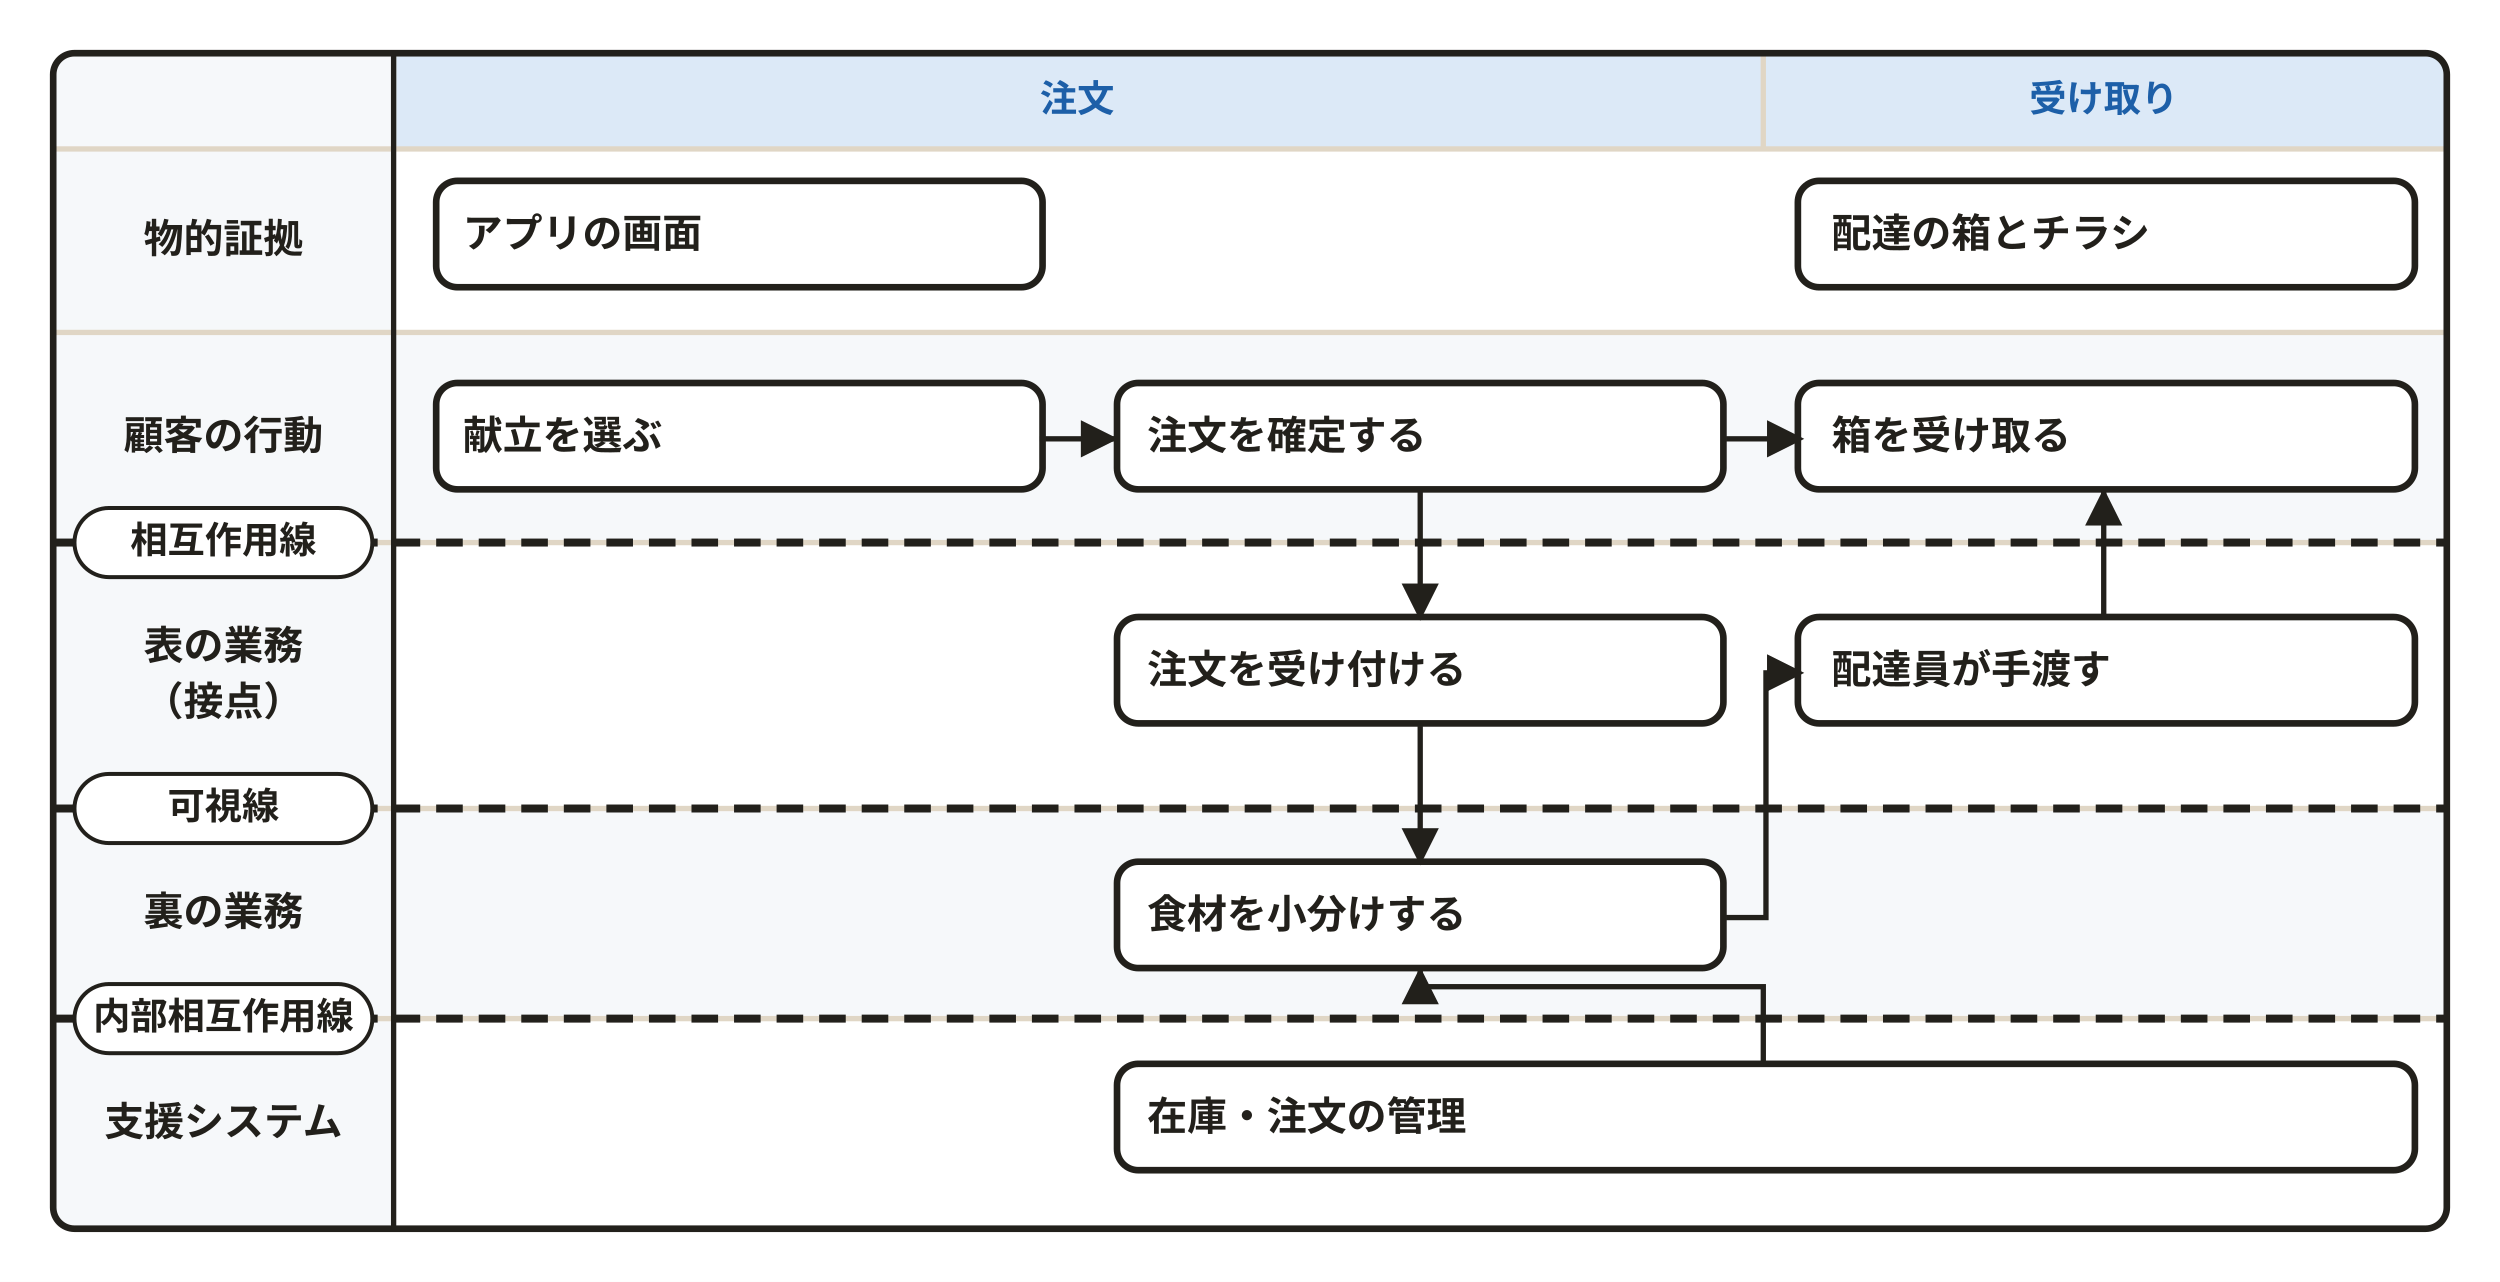
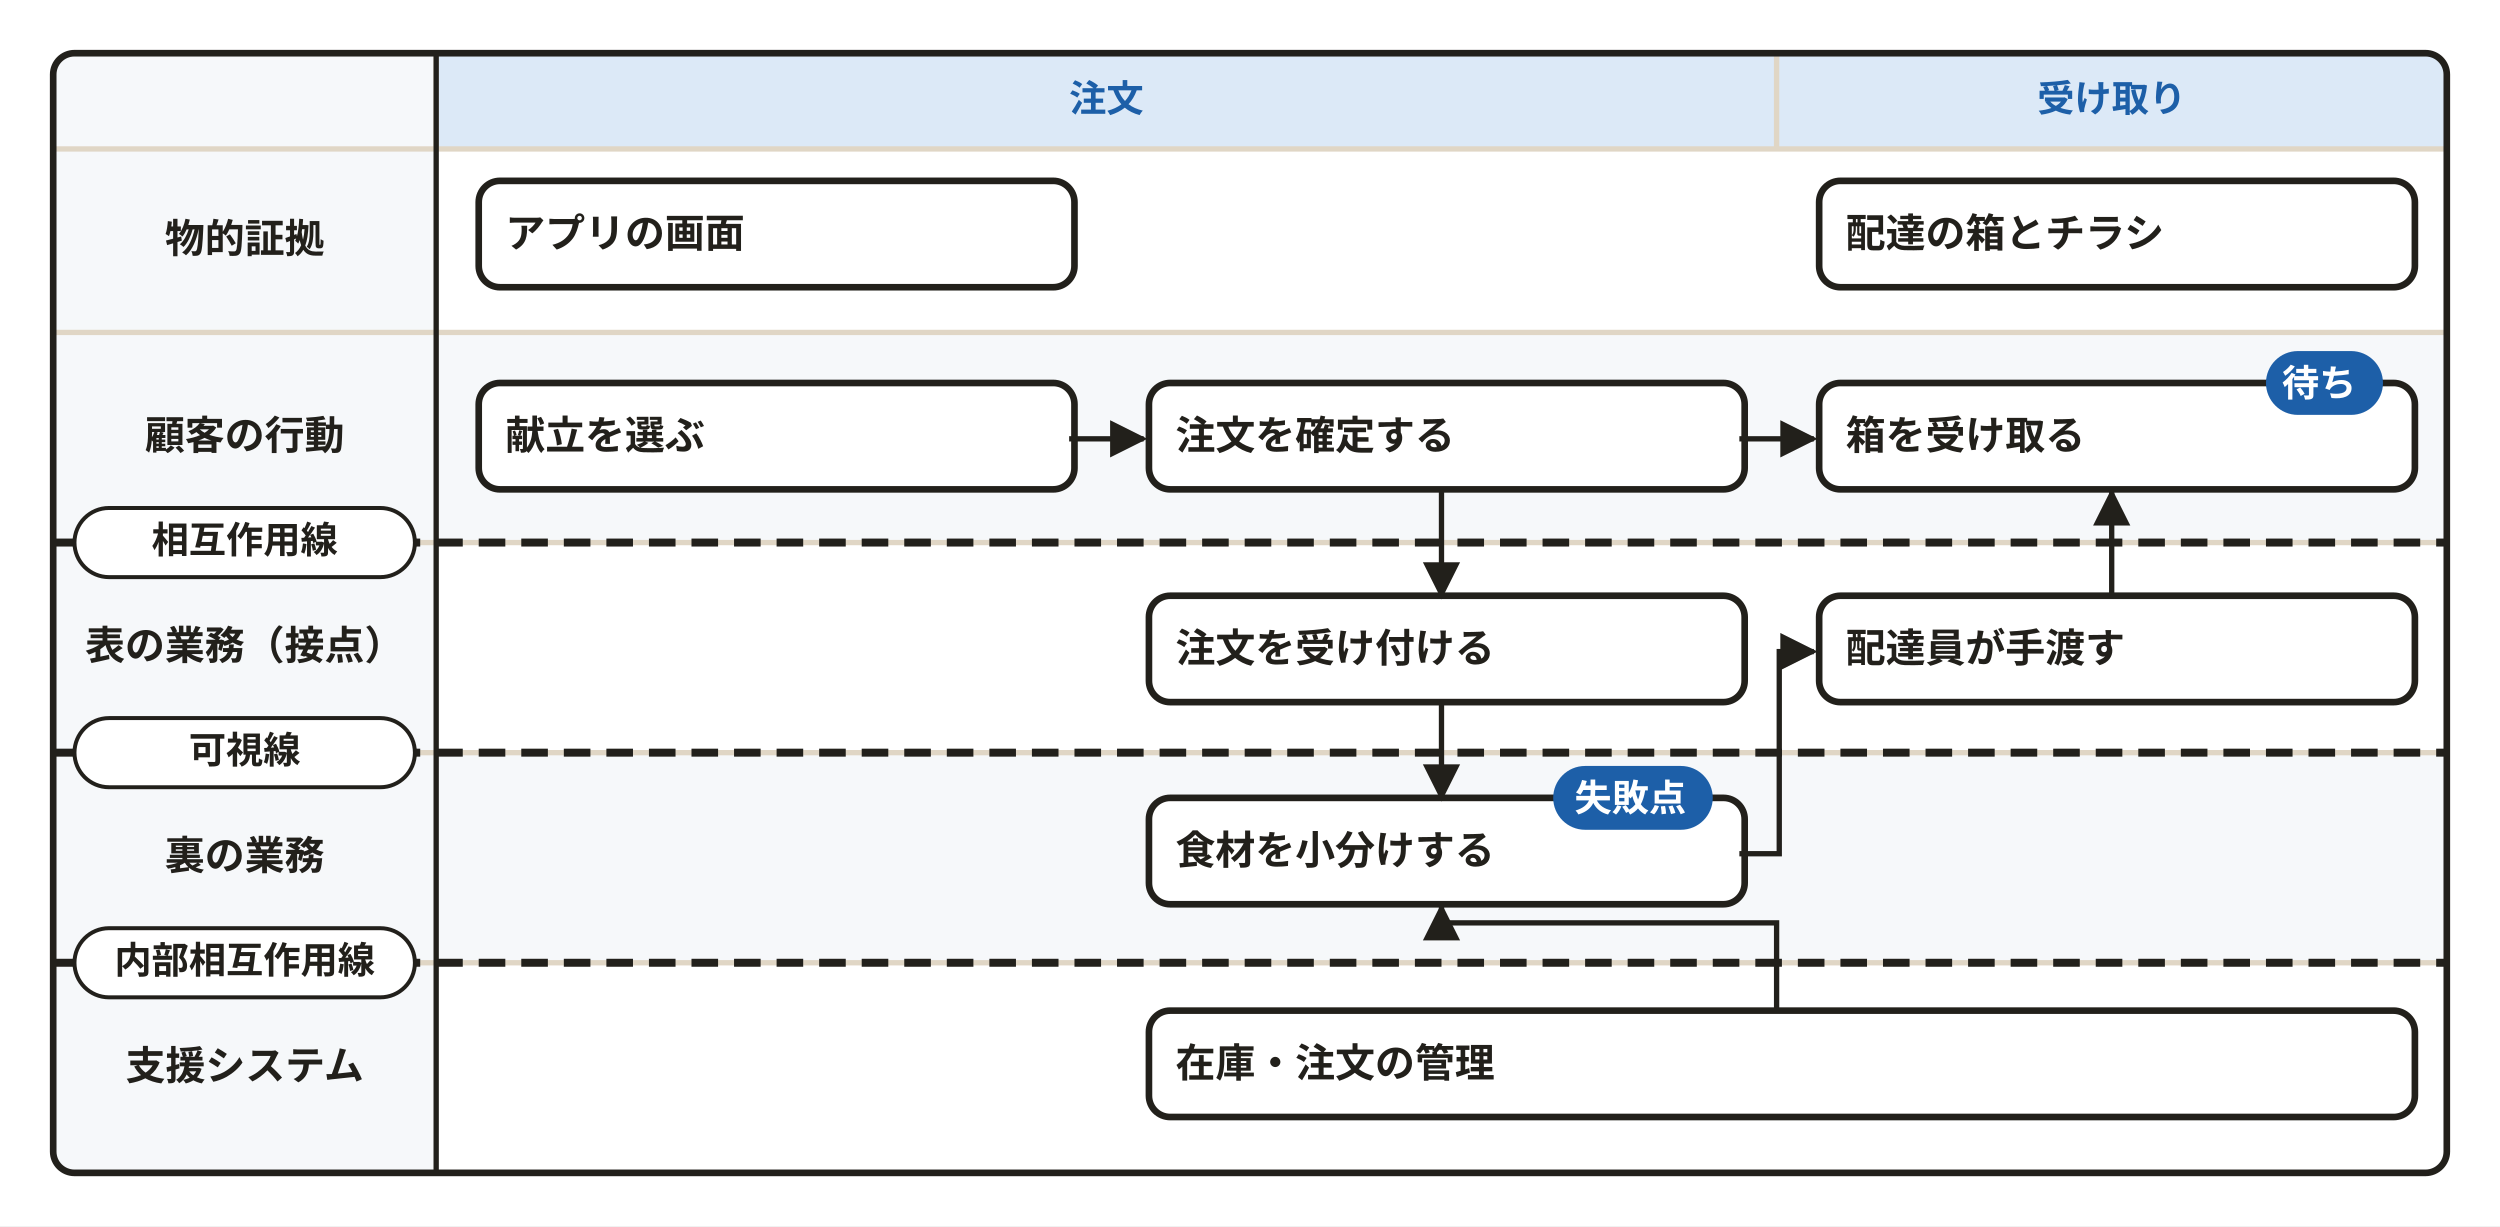
- <svg xmlns="http://www.w3.org/2000/svg" width="940" height="482" viewBox="0 0 940 482" role="img" aria-labelledby="svg-title svg-desc">
+ <svg xmlns="http://www.w3.org/2000/svg" width="940" height="461" viewBox="0 0 940 461" role="img" aria-labelledby="svg-title svg-desc">
  <defs>
    <marker id="dsl-arrow" viewBox="0 0 10 10" refX="9" refY="5" markerWidth="7" markerHeight="7" orient="auto-start-reverse">
      <path d="M0,0 L10,5 L0,10 z" fill="#22201b" />
    </marker>
  </defs>
  <style>
    text { font-family: 'Hiragino Sans','Hiragino Kaku Gothic ProN','Yu Gothic','YuGothic',Meiryo,'Noto Sans JP',sans-serif; }
    .emoji { font-family: 'Noto Color Emoji','Segoe UI Emoji',sans-serif; }
  </style>
-   <rect x="0" y="0" width="940" height="482" fill="#ffffff" />
-   <path d="M148,20 H912 A8,8 0 0 1 920,28 V56  H148  V20  Z" fill="#dce9f7" />
-   <path d="M28,20 H148  V56  H20  V28 A8,8 0 0 1 28,20 Z" fill="#f6f8fa" />
-   <path d="M148,20 V56" stroke="#e0d6c5" stroke-width="2" />
-   <text x="405" y="42" text-anchor="middle" font-size="14" font-weight="700" fill="#1d5fa8">注文</text>
-   <path d="M663,20 V56" stroke="#e0d6c5" stroke-width="2" />
-   <text x="791" y="42" text-anchor="middle" font-size="14" font-weight="700" fill="#1d5fa8">受け取り</text>
-   <path d="M20,56 H148  V125  H20  V56  Z" fill="#f6f8fa" />
-   <path d="M148,56 H920  V125  H148  V56  Z" fill="#ffffff" />
+   <rect x="0" y="0" width="940" height="461" fill="#ffffff" />
+   <path d="M164,20 H912 A8,8 0 0 1 920,28 V56  H164  V20  Z" fill="#dce9f7" />
+   <path d="M28,20 H164  V56  H20  V28 A8,8 0 0 1 28,20 Z" fill="#f6f8fa" />
+   <path d="M164,20 V56" stroke="#e0d6c5" stroke-width="2" />
+   <text x="416" y="42" text-anchor="middle" font-size="14" font-weight="700" fill="#1d5fa8">注文</text>
+   <path d="M668,20 V56" stroke="#e0d6c5" stroke-width="2" />
+   <text x="794" y="42" text-anchor="middle" font-size="14" font-weight="700" fill="#1d5fa8">受け取り</text>
+   <path d="M20,56 H164  V125  H20  V56  Z" fill="#f6f8fa" />
+   <path d="M164,56 H920  V125  H164  V56  Z" fill="#ffffff" />
  <path d="M20,56 H920" stroke="#e0d6c5" stroke-width="2" />
-   <text x="84" y="95" text-anchor="middle" font-size="15" font-weight="700" fill="#22201b">物的証拠</text>
-   <path d="M20,125 H148  V204  H20  V125  Z" fill="#f6f8fa" />
-   <path d="M148,125 H920  V204  H148  V125  Z" fill="#f6f8fa" />
+   <text x="92" y="95" text-anchor="middle" font-size="15" font-weight="700" fill="#22201b">物的証拠</text>
+   <path d="M20,125 H164  V204  H20  V125  Z" fill="#f6f8fa" />
+   <path d="M164,125 H920  V204  H164  V125  Z" fill="#f6f8fa" />
  <path d="M20,125 H920" stroke="#e0d6c5" stroke-width="2" />
-   <text x="84" y="169" text-anchor="middle" font-size="15" font-weight="700" fill="#22201b">顧客の行動</text>
-   <path d="M20,204 H148  V304  H20  V204  Z" fill="#f6f8fa" />
-   <path d="M148,204 H920  V304  H148  V204  Z" fill="#ffffff" />
+   <text x="92" y="169" text-anchor="middle" font-size="15" font-weight="700" fill="#22201b">顧客の行動</text>
+   <path d="M20,204 H164  V283  H20  V204  Z" fill="#f6f8fa" />
+   <path d="M164,204 H920  V283  H164  V204  Z" fill="#ffffff" />
  <path d="M20,204 H920" stroke="#e0d6c5" stroke-width="2" />
-   <text x="84" y="248" text-anchor="middle" font-size="15" font-weight="700" fill="#22201b">表の業務</text>
-   <text x="84" y="269" text-anchor="middle" font-size="15" font-weight="700" fill="#22201b">（接点）</text>
-   <path d="M20,304 H148  V383  H20  V304  Z" fill="#f6f8fa" />
-   <path d="M148,304 H920  V383  H148  V304  Z" fill="#f6f8fa" />
-   <path d="M20,304 H920" stroke="#e0d6c5" stroke-width="2" />
-   <text x="84" y="348" text-anchor="middle" font-size="15" font-weight="700" fill="#22201b">裏の業務</text>
-   <path d="M20,383 H148  V462  H28 A8,8 0 0 1 20,454 V383  Z" fill="#f6f8fa" />
-   <path d="M148,383 H920  V454 A8,8 0 0 1 912,462 H148  V383  Z" fill="#ffffff" />
-   <path d="M20,383 H920" stroke="#e0d6c5" stroke-width="2" />
-   <text x="84" y="427" text-anchor="middle" font-size="15" font-weight="700" fill="#22201b">支援システム</text>
-   <path d="M148,20 V462" stroke="#22201b" stroke-width="2" />
+   <text x="92" y="248" text-anchor="middle" font-size="15" font-weight="700" fill="#22201b">表の業務（接点）</text>
+   <path d="M20,283 H164  V362  H20  V283  Z" fill="#f6f8fa" />
+   <path d="M164,283 H920  V362  H164  V283  Z" fill="#f6f8fa" />
+   <path d="M20,283 H920" stroke="#e0d6c5" stroke-width="2" />
+   <text x="92" y="327" text-anchor="middle" font-size="15" font-weight="700" fill="#22201b">裏の業務</text>
+   <path d="M20,362 H164  V441  H28 A8,8 0 0 1 20,433 V362  Z" fill="#f6f8fa" />
+   <path d="M164,362 H920  V433 A8,8 0 0 1 912,441 H164  V362  Z" fill="#ffffff" />
+   <path d="M20,362 H920" stroke="#e0d6c5" stroke-width="2" />
+   <text x="92" y="406" text-anchor="middle" font-size="15" font-weight="700" fill="#22201b">支援システム</text>
+   <path d="M164,20 V441" stroke="#22201b" stroke-width="2" />
  <path d="M20,204 H920" stroke="#22201b" stroke-width="3" stroke-dasharray="10,6" />
-   <rect x="28" y="191" width="112" height="26" rx="13" fill="#ffffff" stroke="#22201b" stroke-width="1.5" />
-   <text x="84" y="208" text-anchor="middle" font-size="14" font-weight="700" fill="#22201b">相互作用線</text>
-   <path d="M20,304 H920" stroke="#22201b" stroke-width="3" stroke-dasharray="10,6" />
-   <rect x="28" y="291" width="112" height="26" rx="13" fill="#ffffff" stroke="#22201b" stroke-width="1.5" />
-   <text x="84" y="308" text-anchor="middle" font-size="14" font-weight="700" fill="#22201b">可視線</text>
-   <path d="M20,383 H920" stroke="#22201b" stroke-width="3" stroke-dasharray="10,6" />
-   <rect x="28" y="370" width="112" height="26" rx="13" fill="#ffffff" stroke="#22201b" stroke-width="1.5" />
-   <text x="84" y="387" text-anchor="middle" font-size="14" font-weight="700" fill="#22201b">内部相互作用線</text>
-   <path d="M28,20 H912 A8,8 0 0 1 920,28 V454 A8,8 0 0 1 912,462 H28 A8,8 0 0 1 20,454 V28 A8,8 0 0 1 28,20 Z" fill="none" stroke="#22201b" stroke-width="2.5" />
-   <rect x="164" y="68" width="228" height="40" rx="8" fill="#ffffff" stroke="#22201b" stroke-width="2.5" />
-   <text x="174" y="93" font-size="15" font-weight="700" fill="#22201b">アプリの画面</text>
-   <rect x="676" y="68" width="232" height="40" rx="8" fill="#ffffff" stroke="#22201b" stroke-width="2.5" />
-   <text x="688.667" y="93" font-size="15" font-weight="700" fill="#22201b">配達の箱とチラシ</text>
-   <rect x="164" y="144" width="228" height="40" rx="8" fill="#ffffff" stroke="#22201b" stroke-width="2.5" />
-   <text x="174" y="169" font-size="15" font-weight="700" fill="#22201b">献立を選ぶ</text>
-   <rect x="420" y="144" width="228" height="40" rx="8" fill="#ffffff" stroke="#22201b" stroke-width="2.5" />
-   <text x="431.333" y="169" font-size="15" font-weight="700" fill="#22201b">注文を確定する</text>
-   <rect x="676" y="144" width="232" height="40" rx="8" fill="#ffffff" stroke="#22201b" stroke-width="2.5" />
-   <text x="688.667" y="169" font-size="15" font-weight="700" fill="#22201b">箱を受け取る</text>
-   <rect x="420" y="232" width="228" height="40" rx="8" fill="#ffffff" stroke="#22201b" stroke-width="2.5" />
-   <text x="431.333" y="257" font-size="15" font-weight="700" fill="#22201b">注文を受け付ける</text>
-   <rect x="676" y="232" width="232" height="40" rx="8" fill="#ffffff" stroke="#22201b" stroke-width="2.5" />
-   <text x="688.667" y="257" font-size="15" font-weight="700" fill="#22201b">配達員が手渡す</text>
-   <rect x="420" y="324" width="228" height="40" rx="8" fill="#ffffff" stroke="#22201b" stroke-width="2.5" />
-   <text x="431.333" y="349" font-size="15" font-weight="700" fill="#22201b">食材を小分けする</text>
-   <rect x="420" y="400" width="488" height="40" rx="8" fill="#ffffff" stroke="#22201b" stroke-width="2.5" />
-   <text x="431.333" y="425" font-size="15" font-weight="700" fill="#22201b">在庫・注文の管理</text>
-   <path d="M391,165 L413,165 L419,165" fill="none" stroke="#22201b" stroke-width="2" marker-end="url(#dsl-arrow)" />
-   <path d="M649,165 L671,165 L677,165" fill="none" stroke="#22201b" stroke-width="2" marker-end="url(#dsl-arrow)" />
-   <path d="M534,185 L534,219 L534,232" fill="none" stroke="#22201b" stroke-width="2" marker-end="url(#dsl-arrow)" />
-   <path d="M534,273 L534,304 L534,324" fill="none" stroke="#22201b" stroke-width="2" marker-end="url(#dsl-arrow)" />
-   <path d="M649,345 L664,345 L664,253 L677,253" fill="none" stroke="#22201b" stroke-width="2" marker-end="url(#dsl-arrow)" />
-   <path d="M791,232 L791,205 L791,185" fill="none" stroke="#22201b" stroke-width="2" marker-end="url(#dsl-arrow)" />
-   <path d="M663,400 L663,371 L534,371 L534,365" fill="none" stroke="#22201b" stroke-width="2" marker-end="url(#dsl-arrow)" />
+   <rect x="28" y="191" width="128" height="26" rx="13" fill="#ffffff" stroke="#22201b" stroke-width="1.5" />
+   <text x="92" y="208" text-anchor="middle" font-size="14" font-weight="700" fill="#22201b">相互作用線</text>
+   <path d="M20,283 H920" stroke="#22201b" stroke-width="3" stroke-dasharray="10,6" />
+   <rect x="28" y="270" width="128" height="26" rx="13" fill="#ffffff" stroke="#22201b" stroke-width="1.5" />
+   <text x="92" y="287" text-anchor="middle" font-size="14" font-weight="700" fill="#22201b">可視線</text>
+   <path d="M20,362 H920" stroke="#22201b" stroke-width="3" stroke-dasharray="10,6" />
+   <rect x="28" y="349" width="128" height="26" rx="13" fill="#ffffff" stroke="#22201b" stroke-width="1.5" />
+   <text x="92" y="366" text-anchor="middle" font-size="14" font-weight="700" fill="#22201b">内部相互作用線</text>
+   <path d="M28,20 H912 A8,8 0 0 1 920,28 V433 A8,8 0 0 1 912,441 H28 A8,8 0 0 1 20,433 V28 A8,8 0 0 1 28,20 Z" fill="none" stroke="#22201b" stroke-width="2.5" />
+   <rect x="180" y="68" width="224" height="40" rx="8" fill="#ffffff" stroke="#22201b" stroke-width="2.5" />
+   <text x="190" y="93" font-size="15" font-weight="700" fill="#22201b">アプリの画面</text>
+   <rect x="684" y="68" width="224" height="40" rx="8" fill="#ffffff" stroke="#22201b" stroke-width="2.5" />
+   <text x="694" y="93" font-size="15" font-weight="700" fill="#22201b">配達の箱とチラシ</text>
+   <rect x="180" y="144" width="224" height="40" rx="8" fill="#ffffff" stroke="#22201b" stroke-width="2.5" />
+   <text x="190" y="169" font-size="15" font-weight="700" fill="#22201b">献立を選ぶ</text>
+   <rect x="432" y="144" width="224" height="40" rx="8" fill="#ffffff" stroke="#22201b" stroke-width="2.5" />
+   <text x="442" y="169" font-size="15" font-weight="700" fill="#22201b">注文を確定する</text>
+   <rect x="684" y="144" width="224" height="40" rx="8" fill="#ffffff" stroke="#22201b" stroke-width="2.5" />
+   <text x="694" y="169" font-size="15" font-weight="700" fill="#22201b">箱を受け取る</text>
+   <rect x="852" y="132" width="44" height="24" rx="12" fill="#1d5fa8" />
+   <text x="872" y="149" text-anchor="middle" font-size="14" font-weight="700" fill="#ffffff">待ち</text>
+   <rect x="432" y="224" width="224" height="40" rx="8" fill="#ffffff" stroke="#22201b" stroke-width="2.5" />
+   <text x="442" y="249" font-size="15" font-weight="700" fill="#22201b">注文を受け付ける</text>
+   <rect x="684" y="224" width="224" height="40" rx="8" fill="#ffffff" stroke="#22201b" stroke-width="2.5" />
+   <text x="694" y="249" font-size="15" font-weight="700" fill="#22201b">配達員が手渡す</text>
+   <rect x="432" y="300" width="224" height="40" rx="8" fill="#ffffff" stroke="#22201b" stroke-width="2.5" />
+   <text x="442" y="325" font-size="15" font-weight="700" fill="#22201b">食材を小分けする</text>
+   <rect x="584" y="288" width="60" height="24" rx="12" fill="#1d5fa8" />
+   <text x="613" y="305" text-anchor="middle" font-size="14" font-weight="700" fill="#ffffff">失敗点</text>
+   <rect x="432" y="380" width="476" height="40" rx="8" fill="#ffffff" stroke="#22201b" stroke-width="2.5" />
+   <text x="442" y="405" font-size="15" font-weight="700" fill="#22201b">在庫・注文の管理</text>
+   <path d="M402,165 L424,165 L430,165" fill="none" stroke="#22201b" stroke-width="2" marker-end="url(#dsl-arrow)" />
+   <path d="M654,165 L676,165 L682,165" fill="none" stroke="#22201b" stroke-width="2" marker-end="url(#dsl-arrow)" />
+   <path d="M542,185 L542,211 L542,224" fill="none" stroke="#22201b" stroke-width="2" marker-end="url(#dsl-arrow)" />
+   <path d="M542,265 L542,280 L542,300" fill="none" stroke="#22201b" stroke-width="2" marker-end="url(#dsl-arrow)" />
+   <path d="M654,321 L669,321 L669,245 L682,245" fill="none" stroke="#22201b" stroke-width="2" marker-end="url(#dsl-arrow)" />
+   <path d="M794,224 L794,205 L794,185" fill="none" stroke="#22201b" stroke-width="2" marker-end="url(#dsl-arrow)" />
+   <path d="M668,380 L668,347 L542,347 L542,341" fill="none" stroke="#22201b" stroke-width="2" marker-end="url(#dsl-arrow)" />
</svg>
